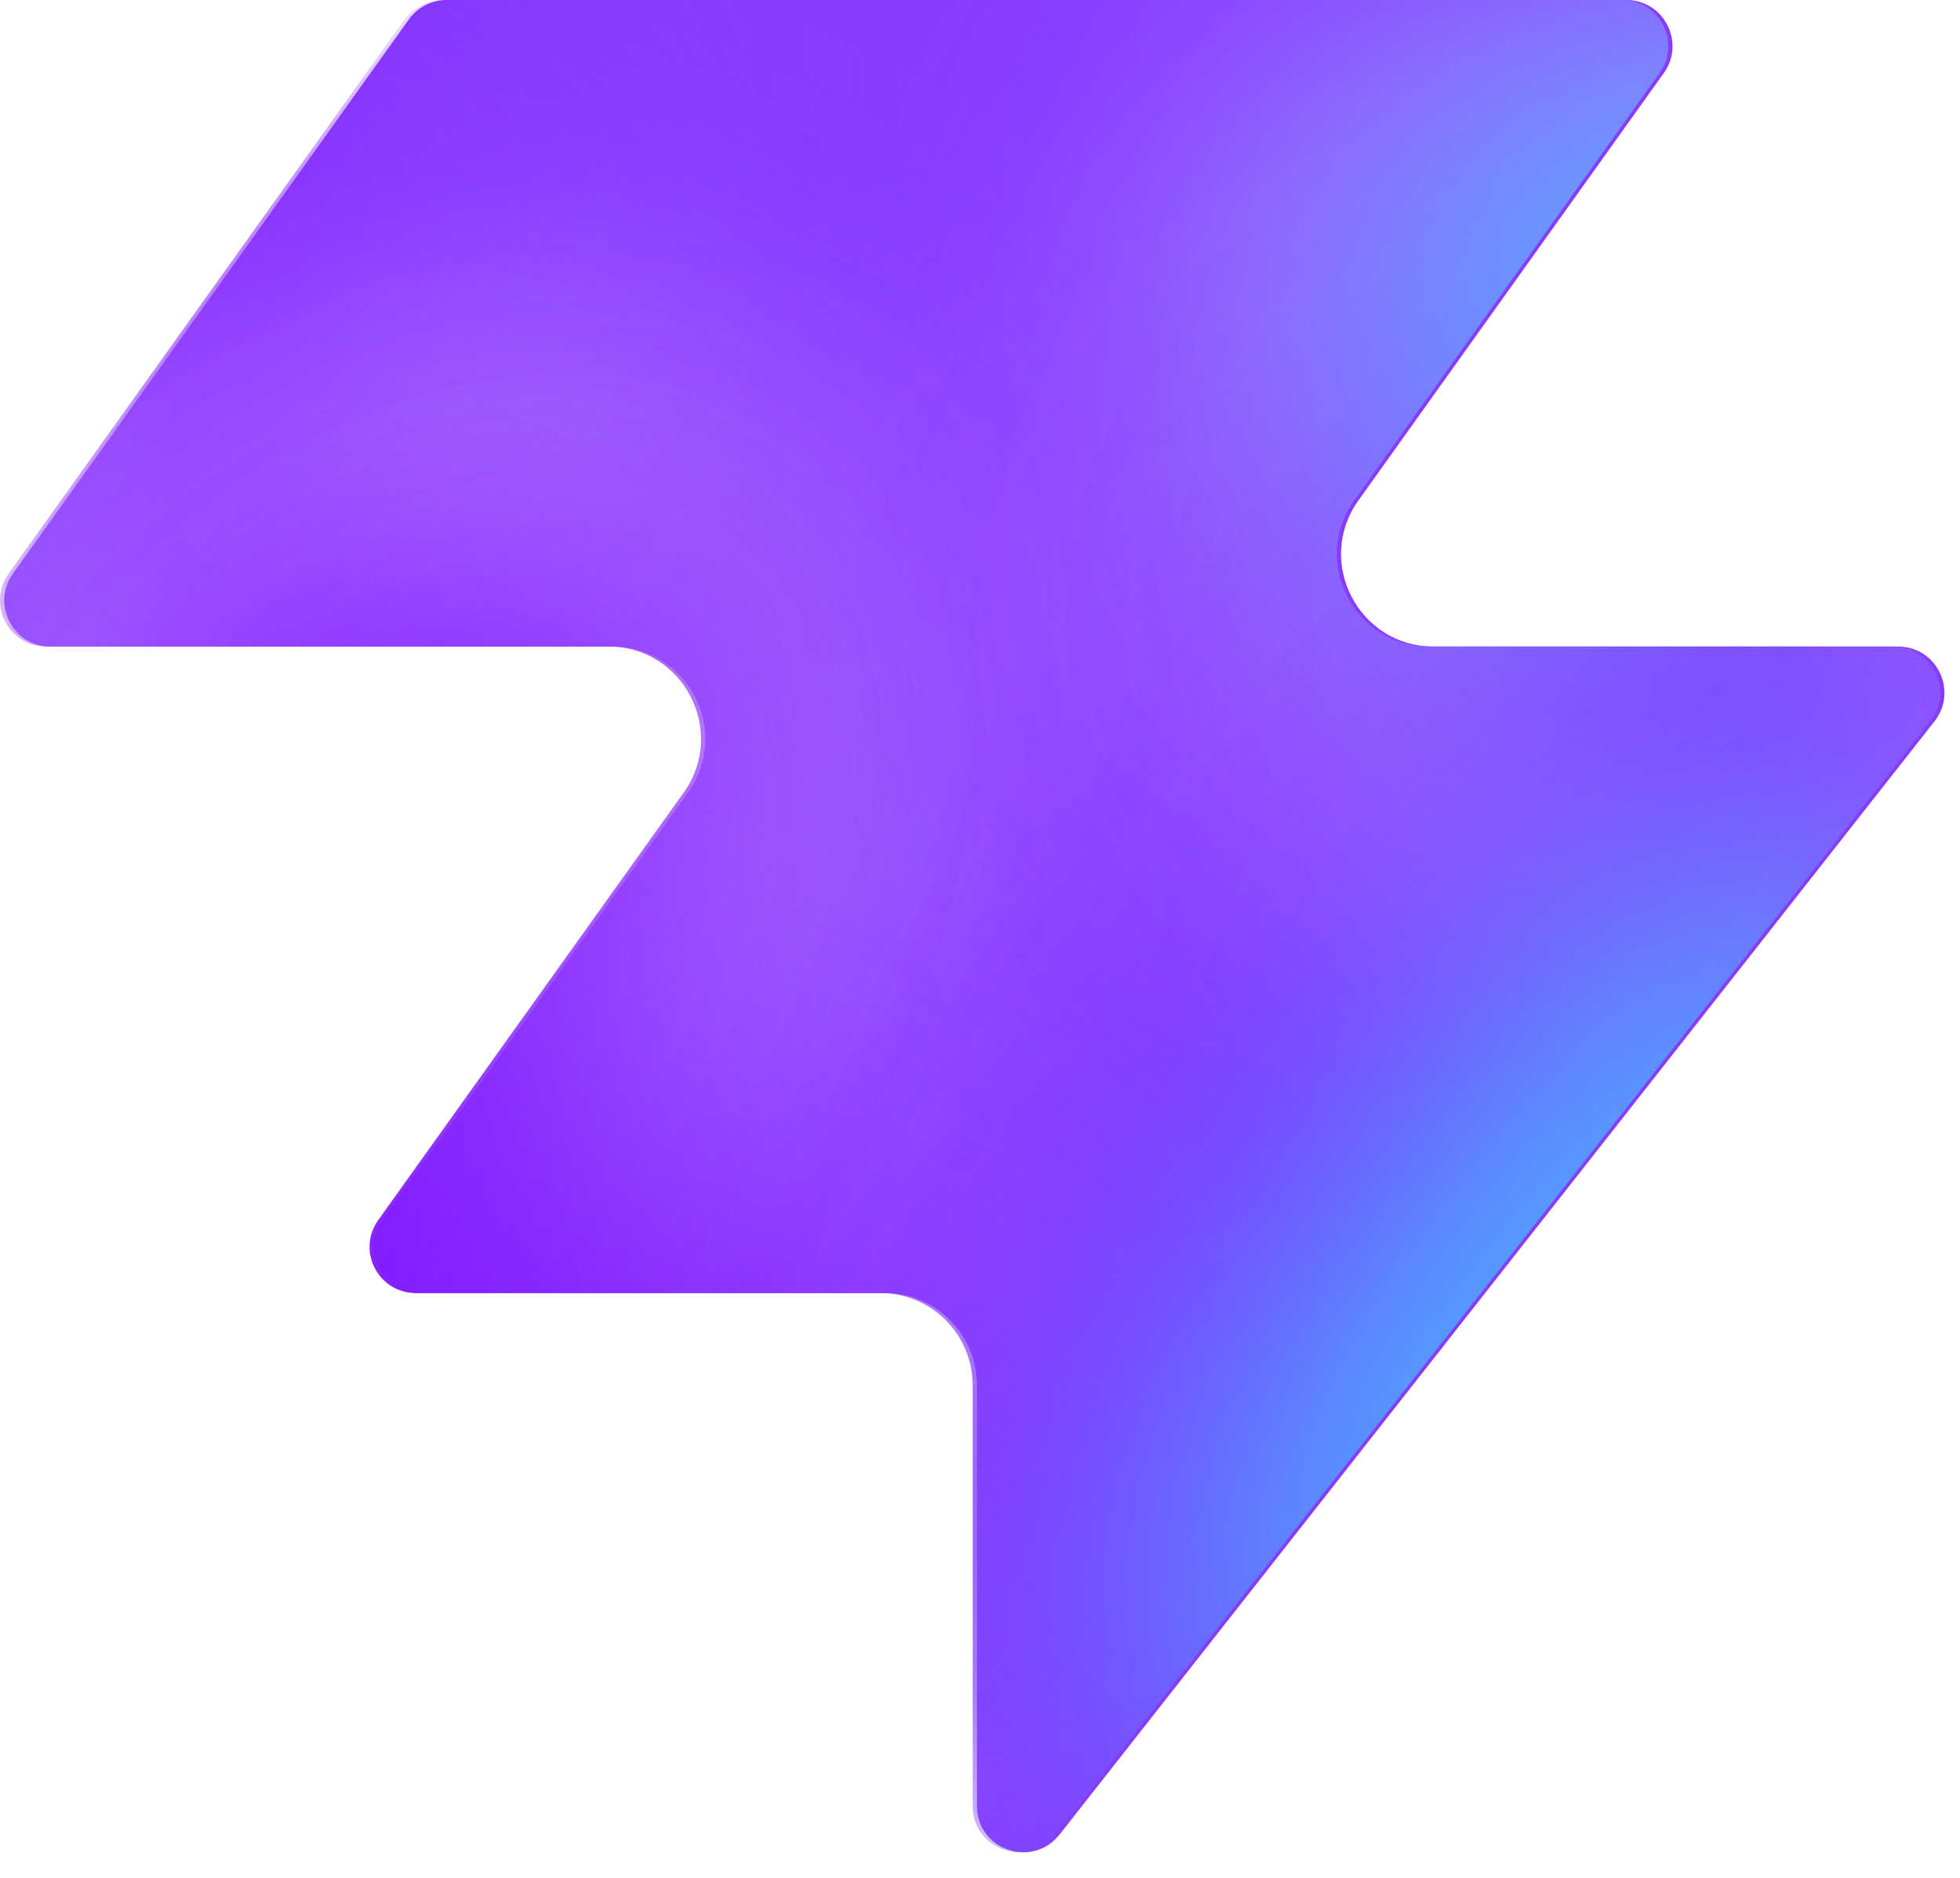
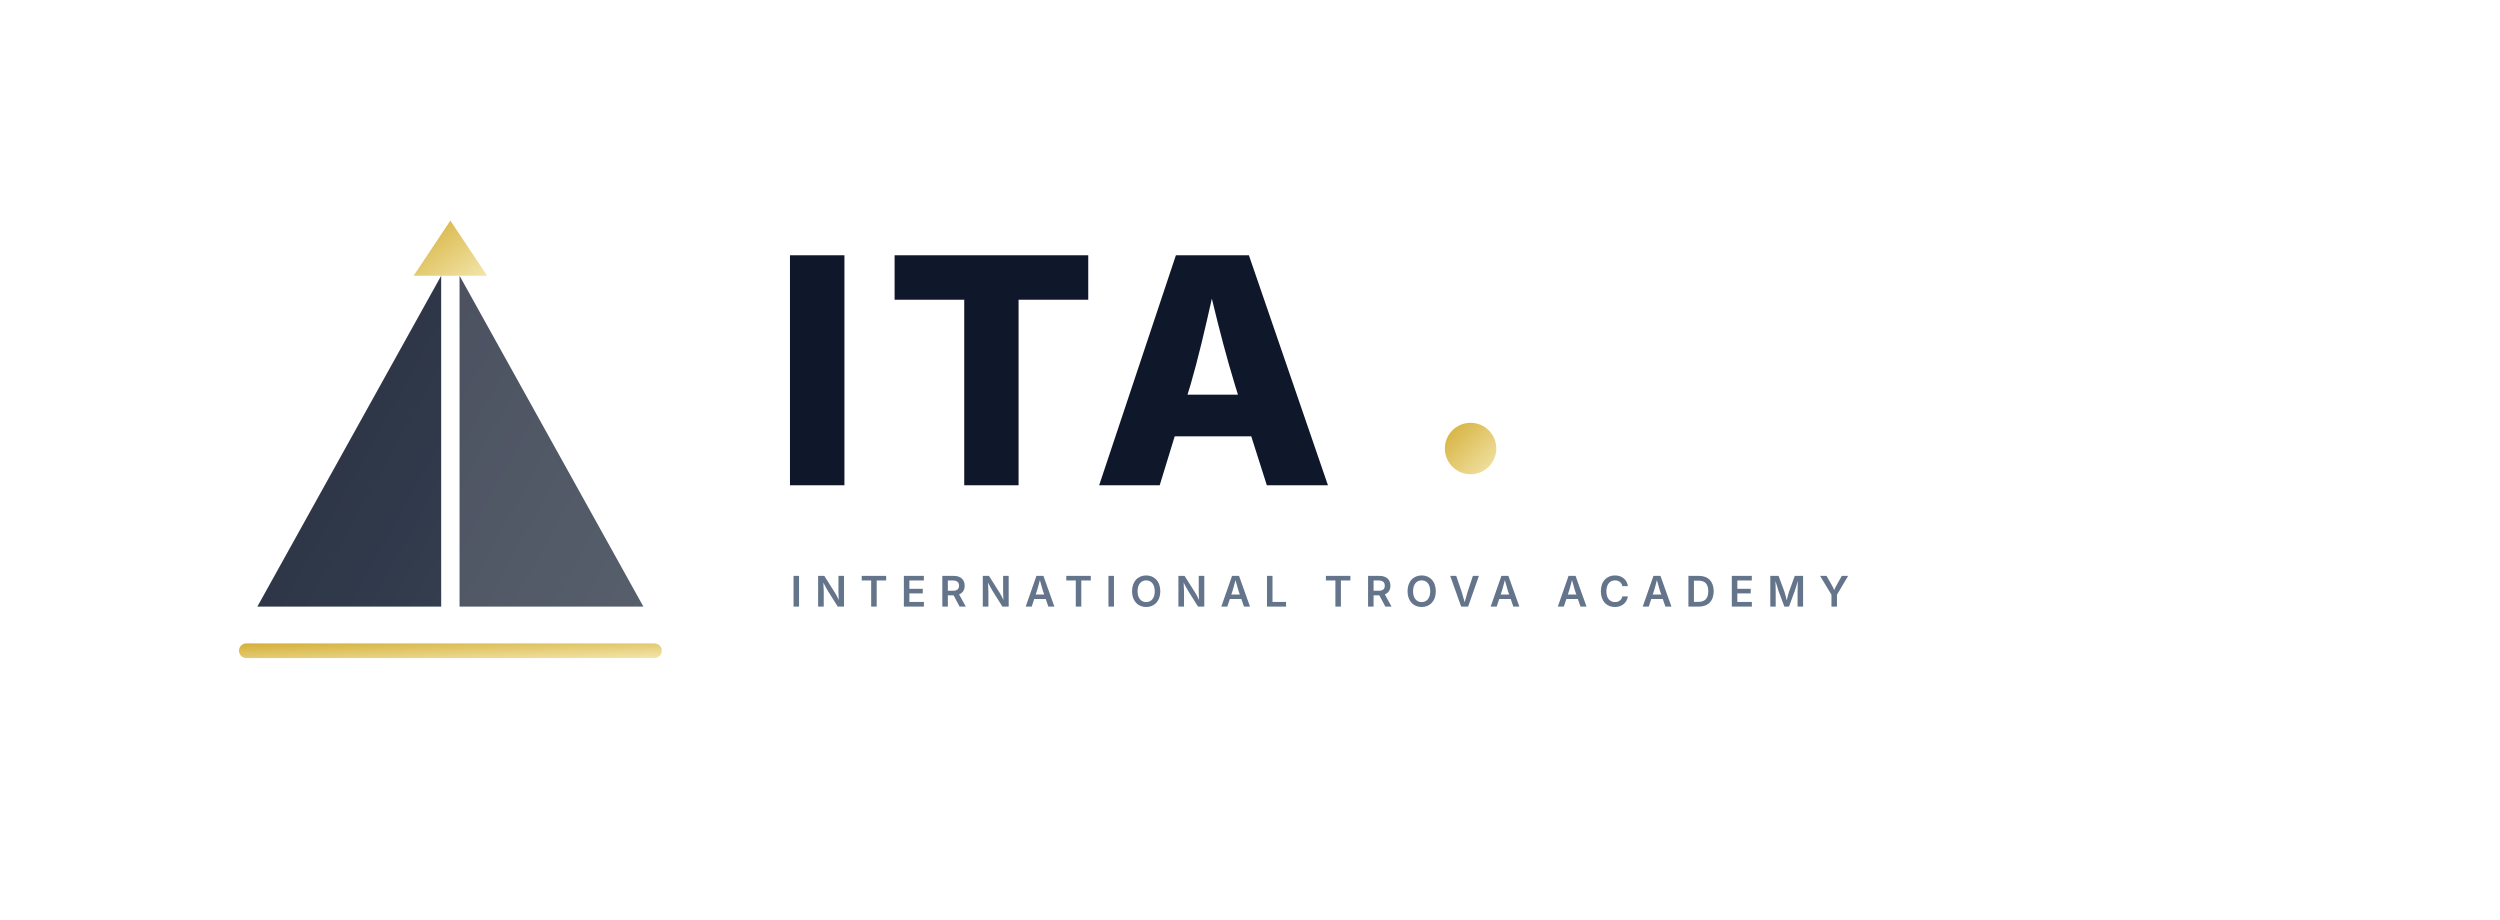
- <svg xmlns="http://www.w3.org/2000/svg" width="48" height="46" fill="none" viewBox="0 0 48 46">
-   <path fill="#863bff" d="M25.946 44.938c-.664.845-2.021.375-2.021-.698V33.937a2.26 2.26 0 0 0-2.262-2.262H10.287c-.92 0-1.456-1.04-.92-1.788l7.48-10.471c1.07-1.497 0-3.578-1.842-3.578H1.237c-.92 0-1.456-1.04-.92-1.788L10.013.474c.214-.297.556-.474.92-.474h28.894c.92 0 1.456 1.04.92 1.788l-7.48 10.471c-1.07 1.498 0 3.579 1.842 3.579h11.377c.943 0 1.473 1.088.89 1.83L25.947 44.94z" style="fill:#863bff;fill:color(display-p3 .525 .23 1);fill-opacity:1" />
-   <mask id="a" width="48" height="46" x="0" y="0" maskUnits="userSpaceOnUse" style="mask-type:alpha">
-     <path fill="#000" d="M25.842 44.938c-.664.844-2.021.375-2.021-.698V33.937a2.26 2.26 0 0 0-2.262-2.262H10.183c-.92 0-1.456-1.04-.92-1.788l7.48-10.471c1.07-1.498 0-3.579-1.842-3.579H1.133c-.92 0-1.456-1.04-.92-1.787L9.91.473c.214-.297.556-.474.92-.474h28.894c.92 0 1.456 1.04.92 1.788l-7.48 10.471c-1.07 1.498 0 3.578 1.842 3.578h11.377c.943 0 1.473 1.088.89 1.832L25.843 44.94z" style="fill:#000;fill-opacity:1" />
-   </mask>
-   <g mask="url(#a)">
-     <g filter="url(#b)">
-       <ellipse cx="5.508" cy="14.704" fill="#ede6ff" rx="5.508" ry="14.704" style="fill:#ede6ff;fill:color(display-p3 .927 .903 1);fill-opacity:1" transform="matrix(.00324 1 1 -.00324 -4.47 31.516)" />
-     </g>
-     <g filter="url(#c)">
-       <ellipse cx="10.399" cy="29.851" fill="#ede6ff" rx="10.399" ry="29.851" style="fill:#ede6ff;fill:color(display-p3 .927 .903 1);fill-opacity:1" transform="matrix(.00324 1 1 -.00324 -39.328 7.883)" />
-     </g>
-     <g filter="url(#d)">
-       <ellipse cx="5.508" cy="30.487" fill="#7e14ff" rx="5.508" ry="30.487" style="fill:#7e14ff;fill:color(display-p3 .492 .077 1);fill-opacity:1" transform="rotate(89.814 -25.913 -14.639)scale(1 -1)" />
-     </g>
-     <g filter="url(#e)">
-       <ellipse cx="5.508" cy="30.599" fill="#7e14ff" rx="5.508" ry="30.599" style="fill:#7e14ff;fill:color(display-p3 .492 .077 1);fill-opacity:1" transform="rotate(89.814 -32.644 -3.334)scale(1 -1)" />
-     </g>
-     <g filter="url(#f)">
-       <ellipse cx="5.508" cy="30.599" fill="#7e14ff" rx="5.508" ry="30.599" style="fill:#7e14ff;fill:color(display-p3 .492 .077 1);fill-opacity:1" transform="matrix(.00324 1 1 -.00324 -34.34 30.47)" />
-     </g>
-     <g filter="url(#g)">
-       <ellipse cx="14.072" cy="22.078" fill="#ede6ff" rx="14.072" ry="22.078" style="fill:#ede6ff;fill:color(display-p3 .927 .903 1);fill-opacity:1" transform="rotate(93.35 24.506 48.493)scale(-1 1)" />
-     </g>
-     <g filter="url(#h)">
-       <ellipse cx="3.47" cy="21.501" fill="#7e14ff" rx="3.47" ry="21.501" style="fill:#7e14ff;fill:color(display-p3 .492 .077 1);fill-opacity:1" transform="rotate(89.009 28.708 47.59)scale(-1 1)" />
-     </g>
-     <g filter="url(#i)">
-       <ellipse cx="3.47" cy="21.501" fill="#7e14ff" rx="3.47" ry="21.501" style="fill:#7e14ff;fill:color(display-p3 .492 .077 1);fill-opacity:1" transform="rotate(89.009 28.708 47.59)scale(-1 1)" />
-     </g>
-     <g filter="url(#j)">
-       <ellipse cx=".387" cy="8.972" fill="#7e14ff" rx="4.407" ry="29.108" style="fill:#7e14ff;fill:color(display-p3 .492 .077 1);fill-opacity:1" transform="rotate(39.51 .387 8.972)" />
-     </g>
-     <g filter="url(#k)">
-       <ellipse cx="47.523" cy="-6.092" fill="#7e14ff" rx="4.407" ry="29.108" style="fill:#7e14ff;fill:color(display-p3 .492 .077 1);fill-opacity:1" transform="rotate(37.892 47.523 -6.092)" />
-     </g>
-     <g filter="url(#l)">
-       <ellipse cx="41.412" cy="6.333" fill="#47bfff" rx="5.971" ry="9.665" style="fill:#47bfff;fill:color(display-p3 .28 .748 1);fill-opacity:1" transform="rotate(37.892 41.412 6.333)" />
-     </g>
-     <g filter="url(#m)">
-       <ellipse cx="-1.879" cy="38.332" fill="#7e14ff" rx="4.407" ry="29.108" style="fill:#7e14ff;fill:color(display-p3 .492 .077 1);fill-opacity:1" transform="rotate(37.892 -1.88 38.332)" />
-     </g>
-     <g filter="url(#n)">
-       <ellipse cx="-1.879" cy="38.332" fill="#7e14ff" rx="4.407" ry="29.108" style="fill:#7e14ff;fill:color(display-p3 .492 .077 1);fill-opacity:1" transform="rotate(37.892 -1.88 38.332)" />
-     </g>
-     <g filter="url(#o)">
-       <ellipse cx="35.651" cy="29.907" fill="#7e14ff" rx="4.407" ry="29.108" style="fill:#7e14ff;fill:color(display-p3 .492 .077 1);fill-opacity:1" transform="rotate(37.892 35.651 29.907)" />
-     </g>
-     <g filter="url(#p)">
-       <ellipse cx="38.418" cy="32.4" fill="#47bfff" rx="5.971" ry="15.297" style="fill:#47bfff;fill:color(display-p3 .28 .748 1);fill-opacity:1" transform="rotate(37.892 38.418 32.4)" />
-     </g>
+ <svg xmlns="http://www.w3.org/2000/svg" viewBox="0 0 680 250" width="100%" height="100%">
+   <defs>
+     <linearGradient id="silentBlue" x1="0%" y1="0%" x2="100%" y2="100%">
+       <stop offset="0%" stop-color="#0F172A" />
+       <stop offset="100%" stop-color="#1E293B" />
+     </linearGradient>
+     <linearGradient id="goldAccent" x1="0%" y1="0%" x2="100%" y2="100%">
+       <stop offset="0%" stop-color="#D4AF37" />
+       <stop offset="100%" stop-color="#F3E5AB" />
+     </linearGradient>
+   </defs>
+   <g transform="translate(50, 45)">
+     <path d="M 20,120 L 70,30 L 70,120 Z" fill="url(#silentBlue)" opacity="0.9" />
+     <path d="M 75,30 L 125,120 L 75,120 Z" fill="url(#silentBlue)" opacity="0.75" />
+     <polygon points="72.5,15 82.5,30 62.5,30" fill="url(#goldAccent)" />
+     <rect x="15" y="130" width="115" height="4" rx="2" fill="url(#goldAccent)" />
  </g>
-   <defs>
-     <filter id="b" width="60.045" height="41.654" x="-19.77" y="16.149" color-interpolation-filters="sRGB" filterUnits="userSpaceOnUse">
-       <feFlood flood-opacity="0" result="BackgroundImageFix" />
-       <feBlend in="SourceGraphic" in2="BackgroundImageFix" result="shape" />
-       <feGaussianBlur result="effect1_foregroundBlur_2002_17158" stdDeviation="7.659" />
-     </filter>
-     <filter id="c" width="90.34" height="51.437" x="-54.613" y="-7.533" color-interpolation-filters="sRGB" filterUnits="userSpaceOnUse">
-       <feFlood flood-opacity="0" result="BackgroundImageFix" />
-       <feBlend in="SourceGraphic" in2="BackgroundImageFix" result="shape" />
-       <feGaussianBlur result="effect1_foregroundBlur_2002_17158" stdDeviation="7.659" />
-     </filter>
-     <filter id="d" width="79.355" height="29.4" x="-49.64" y="2.03" color-interpolation-filters="sRGB" filterUnits="userSpaceOnUse">
-       <feFlood flood-opacity="0" result="BackgroundImageFix" />
-       <feBlend in="SourceGraphic" in2="BackgroundImageFix" result="shape" />
-       <feGaussianBlur result="effect1_foregroundBlur_2002_17158" stdDeviation="4.596" />
-     </filter>
-     <filter id="e" width="79.579" height="29.4" x="-45.045" y="20.029" color-interpolation-filters="sRGB" filterUnits="userSpaceOnUse">
-       <feFlood flood-opacity="0" result="BackgroundImageFix" />
-       <feBlend in="SourceGraphic" in2="BackgroundImageFix" result="shape" />
-       <feGaussianBlur result="effect1_foregroundBlur_2002_17158" stdDeviation="4.596" />
-     </filter>
-     <filter id="f" width="79.579" height="29.4" x="-43.513" y="21.178" color-interpolation-filters="sRGB" filterUnits="userSpaceOnUse">
-       <feFlood flood-opacity="0" result="BackgroundImageFix" />
-       <feBlend in="SourceGraphic" in2="BackgroundImageFix" result="shape" />
-       <feGaussianBlur result="effect1_foregroundBlur_2002_17158" stdDeviation="4.596" />
-     </filter>
-     <filter id="g" width="74.749" height="58.852" x="15.756" y="-17.901" color-interpolation-filters="sRGB" filterUnits="userSpaceOnUse">
-       <feFlood flood-opacity="0" result="BackgroundImageFix" />
-       <feBlend in="SourceGraphic" in2="BackgroundImageFix" result="shape" />
-       <feGaussianBlur result="effect1_foregroundBlur_2002_17158" stdDeviation="7.659" />
-     </filter>
-     <filter id="h" width="61.377" height="25.362" x="23.548" y="2.284" color-interpolation-filters="sRGB" filterUnits="userSpaceOnUse">
-       <feFlood flood-opacity="0" result="BackgroundImageFix" />
-       <feBlend in="SourceGraphic" in2="BackgroundImageFix" result="shape" />
-       <feGaussianBlur result="effect1_foregroundBlur_2002_17158" stdDeviation="4.596" />
-     </filter>
-     <filter id="i" width="61.377" height="25.362" x="23.548" y="2.284" color-interpolation-filters="sRGB" filterUnits="userSpaceOnUse">
-       <feFlood flood-opacity="0" result="BackgroundImageFix" />
-       <feBlend in="SourceGraphic" in2="BackgroundImageFix" result="shape" />
-       <feGaussianBlur result="effect1_foregroundBlur_2002_17158" stdDeviation="4.596" />
-     </filter>
-     <filter id="j" width="56.045" height="63.649" x="-27.636" y="-22.853" color-interpolation-filters="sRGB" filterUnits="userSpaceOnUse">
-       <feFlood flood-opacity="0" result="BackgroundImageFix" />
-       <feBlend in="SourceGraphic" in2="BackgroundImageFix" result="shape" />
-       <feGaussianBlur result="effect1_foregroundBlur_2002_17158" stdDeviation="4.596" />
-     </filter>
-     <filter id="k" width="54.814" height="64.646" x="20.116" y="-38.415" color-interpolation-filters="sRGB" filterUnits="userSpaceOnUse">
-       <feFlood flood-opacity="0" result="BackgroundImageFix" />
-       <feBlend in="SourceGraphic" in2="BackgroundImageFix" result="shape" />
-       <feGaussianBlur result="effect1_foregroundBlur_2002_17158" stdDeviation="4.596" />
-     </filter>
-     <filter id="l" width="33.541" height="35.313" x="24.641" y="-11.323" color-interpolation-filters="sRGB" filterUnits="userSpaceOnUse">
-       <feFlood flood-opacity="0" result="BackgroundImageFix" />
-       <feBlend in="SourceGraphic" in2="BackgroundImageFix" result="shape" />
-       <feGaussianBlur result="effect1_foregroundBlur_2002_17158" stdDeviation="4.596" />
-     </filter>
-     <filter id="m" width="54.814" height="64.646" x="-29.286" y="6.009" color-interpolation-filters="sRGB" filterUnits="userSpaceOnUse">
-       <feFlood flood-opacity="0" result="BackgroundImageFix" />
-       <feBlend in="SourceGraphic" in2="BackgroundImageFix" result="shape" />
-       <feGaussianBlur result="effect1_foregroundBlur_2002_17158" stdDeviation="4.596" />
-     </filter>
-     <filter id="n" width="54.814" height="64.646" x="-29.286" y="6.009" color-interpolation-filters="sRGB" filterUnits="userSpaceOnUse">
-       <feFlood flood-opacity="0" result="BackgroundImageFix" />
-       <feBlend in="SourceGraphic" in2="BackgroundImageFix" result="shape" />
-       <feGaussianBlur result="effect1_foregroundBlur_2002_17158" stdDeviation="4.596" />
-     </filter>
-     <filter id="o" width="54.814" height="64.646" x="8.244" y="-2.416" color-interpolation-filters="sRGB" filterUnits="userSpaceOnUse">
-       <feFlood flood-opacity="0" result="BackgroundImageFix" />
-       <feBlend in="SourceGraphic" in2="BackgroundImageFix" result="shape" />
-       <feGaussianBlur result="effect1_foregroundBlur_2002_17158" stdDeviation="4.596" />
-     </filter>
-     <filter id="p" width="39.409" height="43.623" x="18.713" y="10.588" color-interpolation-filters="sRGB" filterUnits="userSpaceOnUse">
-       <feFlood flood-opacity="0" result="BackgroundImageFix" />
-       <feBlend in="SourceGraphic" in2="BackgroundImageFix" result="shape" />
-       <feGaussianBlur result="effect1_foregroundBlur_2002_17158" stdDeviation="4.596" />
-     </filter>
-   </defs>
+   <text x="210" y="132" font-family="'Inter', 'Montserrat', 'Segoe UI', sans-serif" font-size="86" font-weight="800" fill="#0F172A" letter-spacing="6">
+     ITA
+   </text>
+   <circle cx="400" cy="122" r="7" fill="url(#goldAccent)" />
+   <text x="215" y="165" font-family="'Inter', 'Segoe UI', sans-serif" font-size="11.5" font-weight="600" fill="#64748B" letter-spacing="3.5">
+     INTERNATIONAL TROVA ACADEMY
+   </text>
+   <line x1="215" y1="178" x2="615" y2="178" stroke="url(#goldAccent)" stroke-width="1.5" stroke-linecap="round" opacity="0.7" />
</svg>
